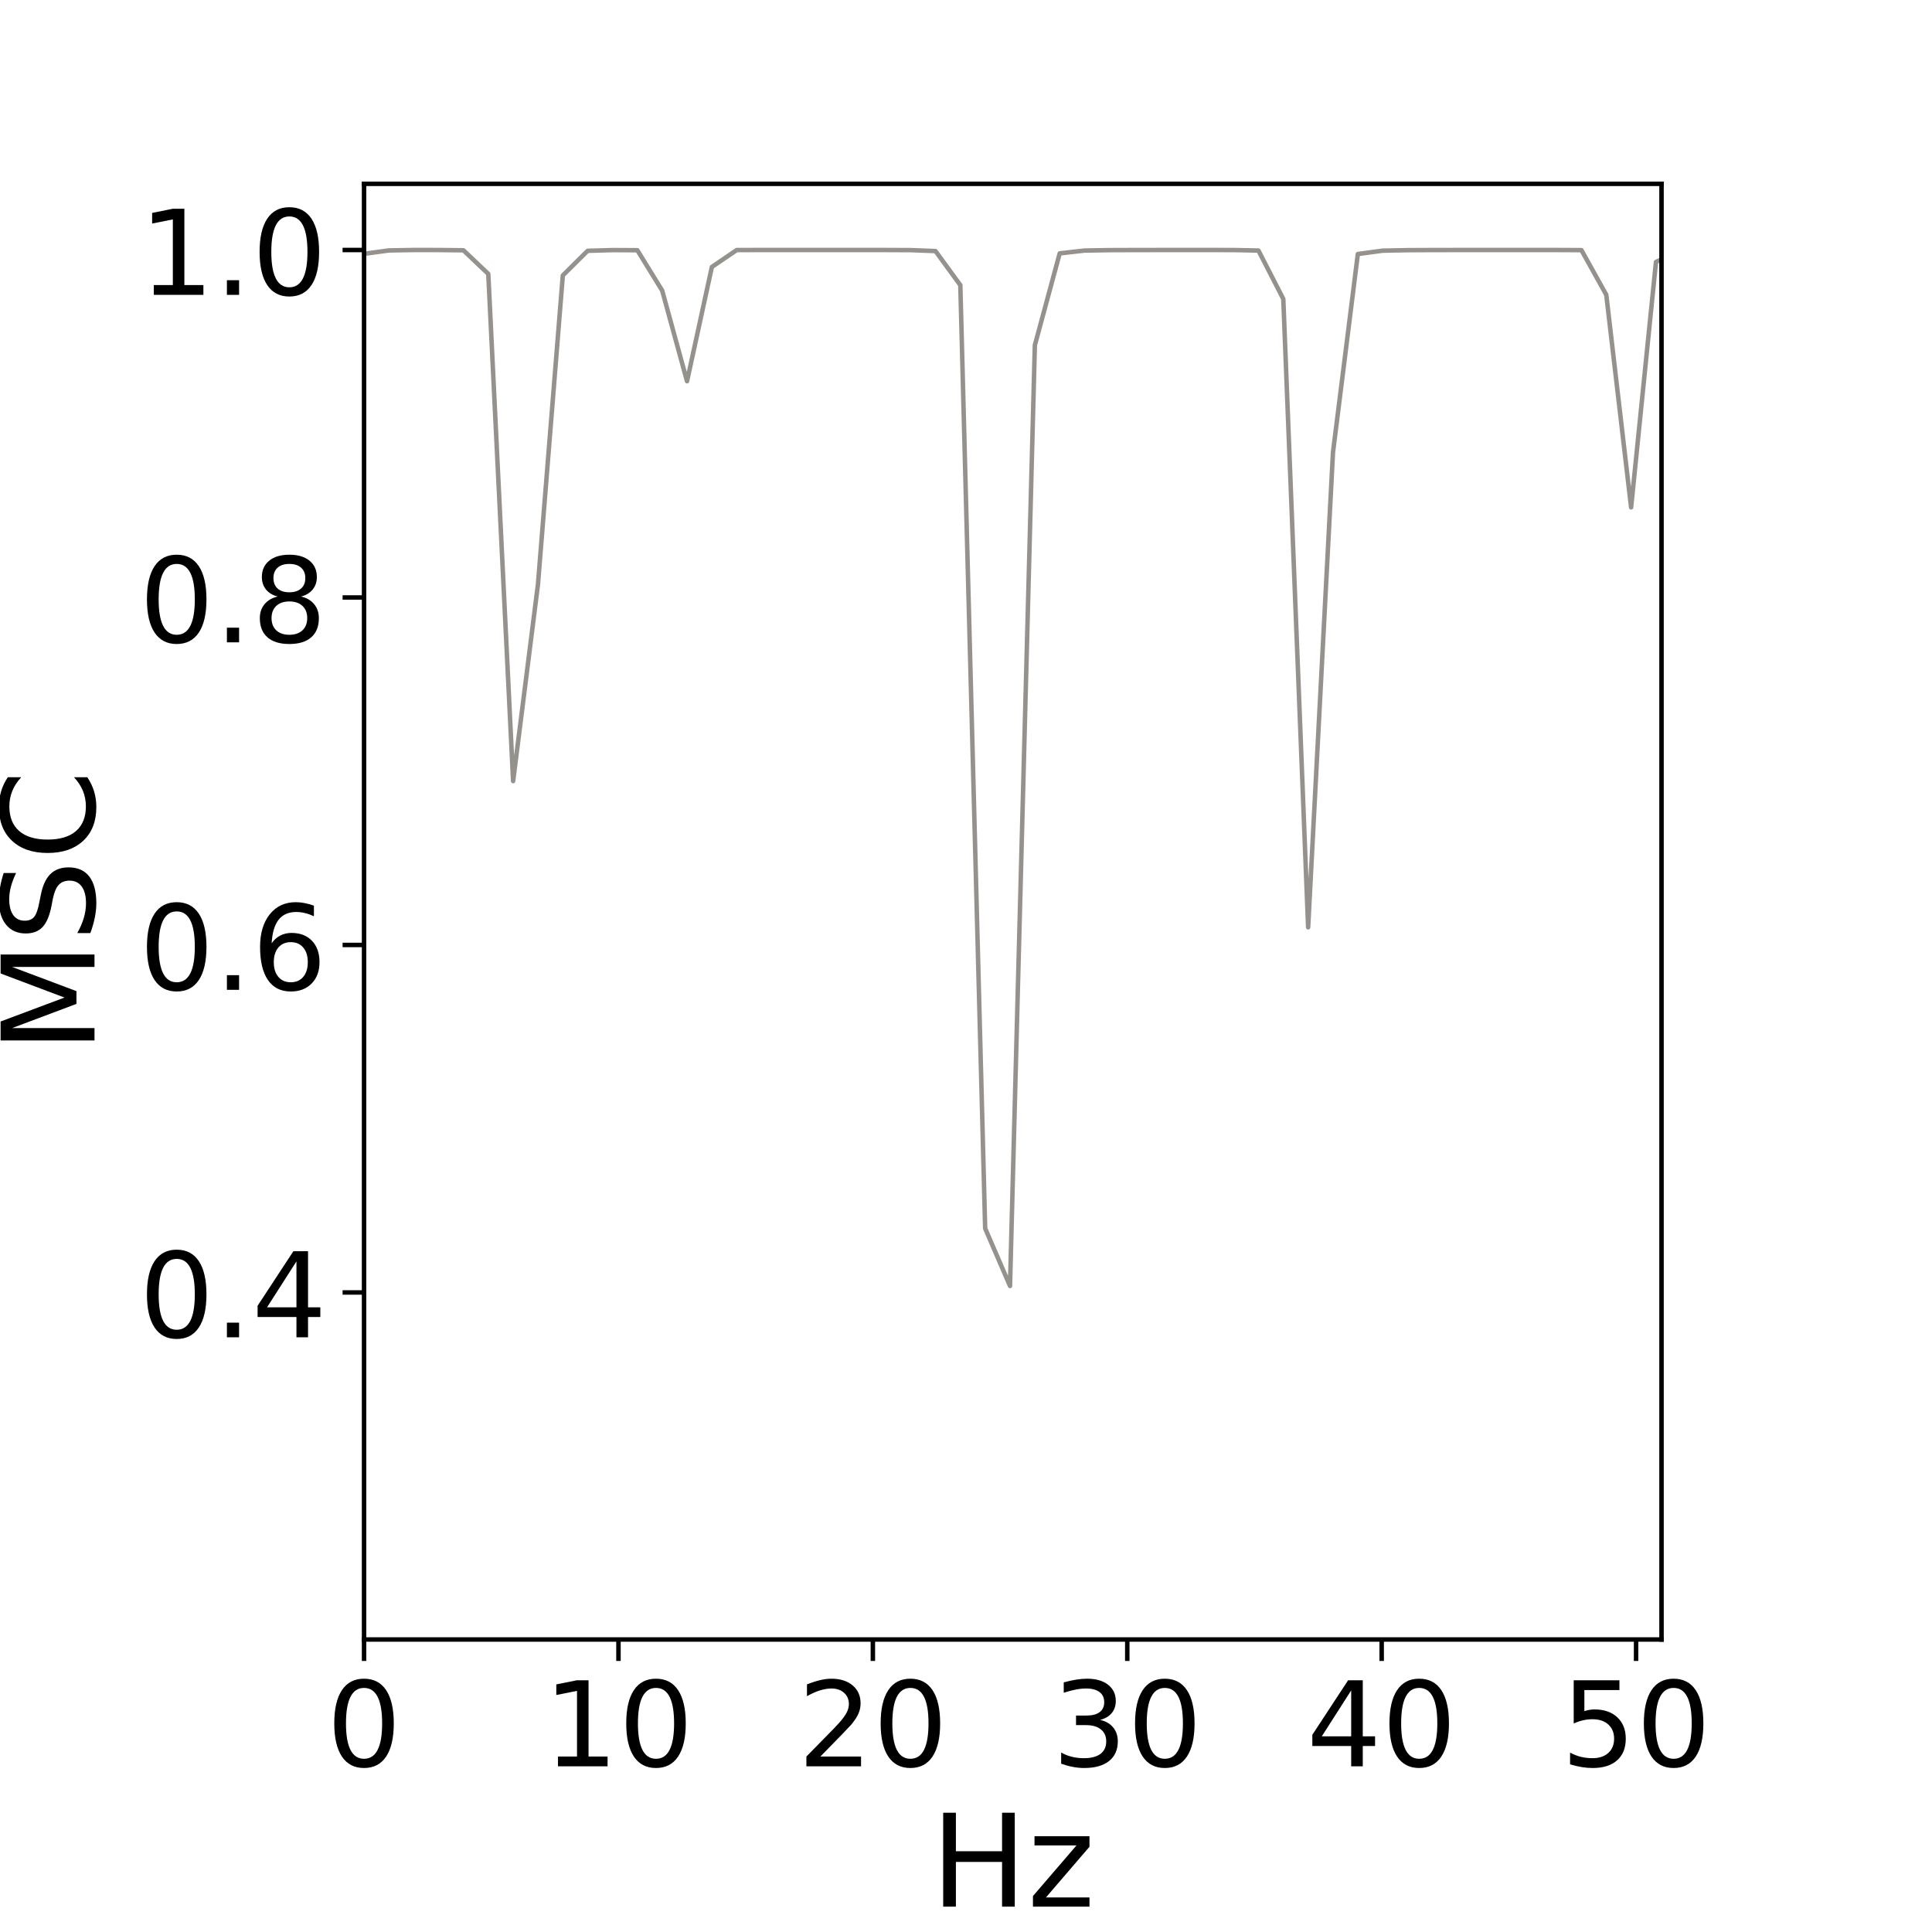
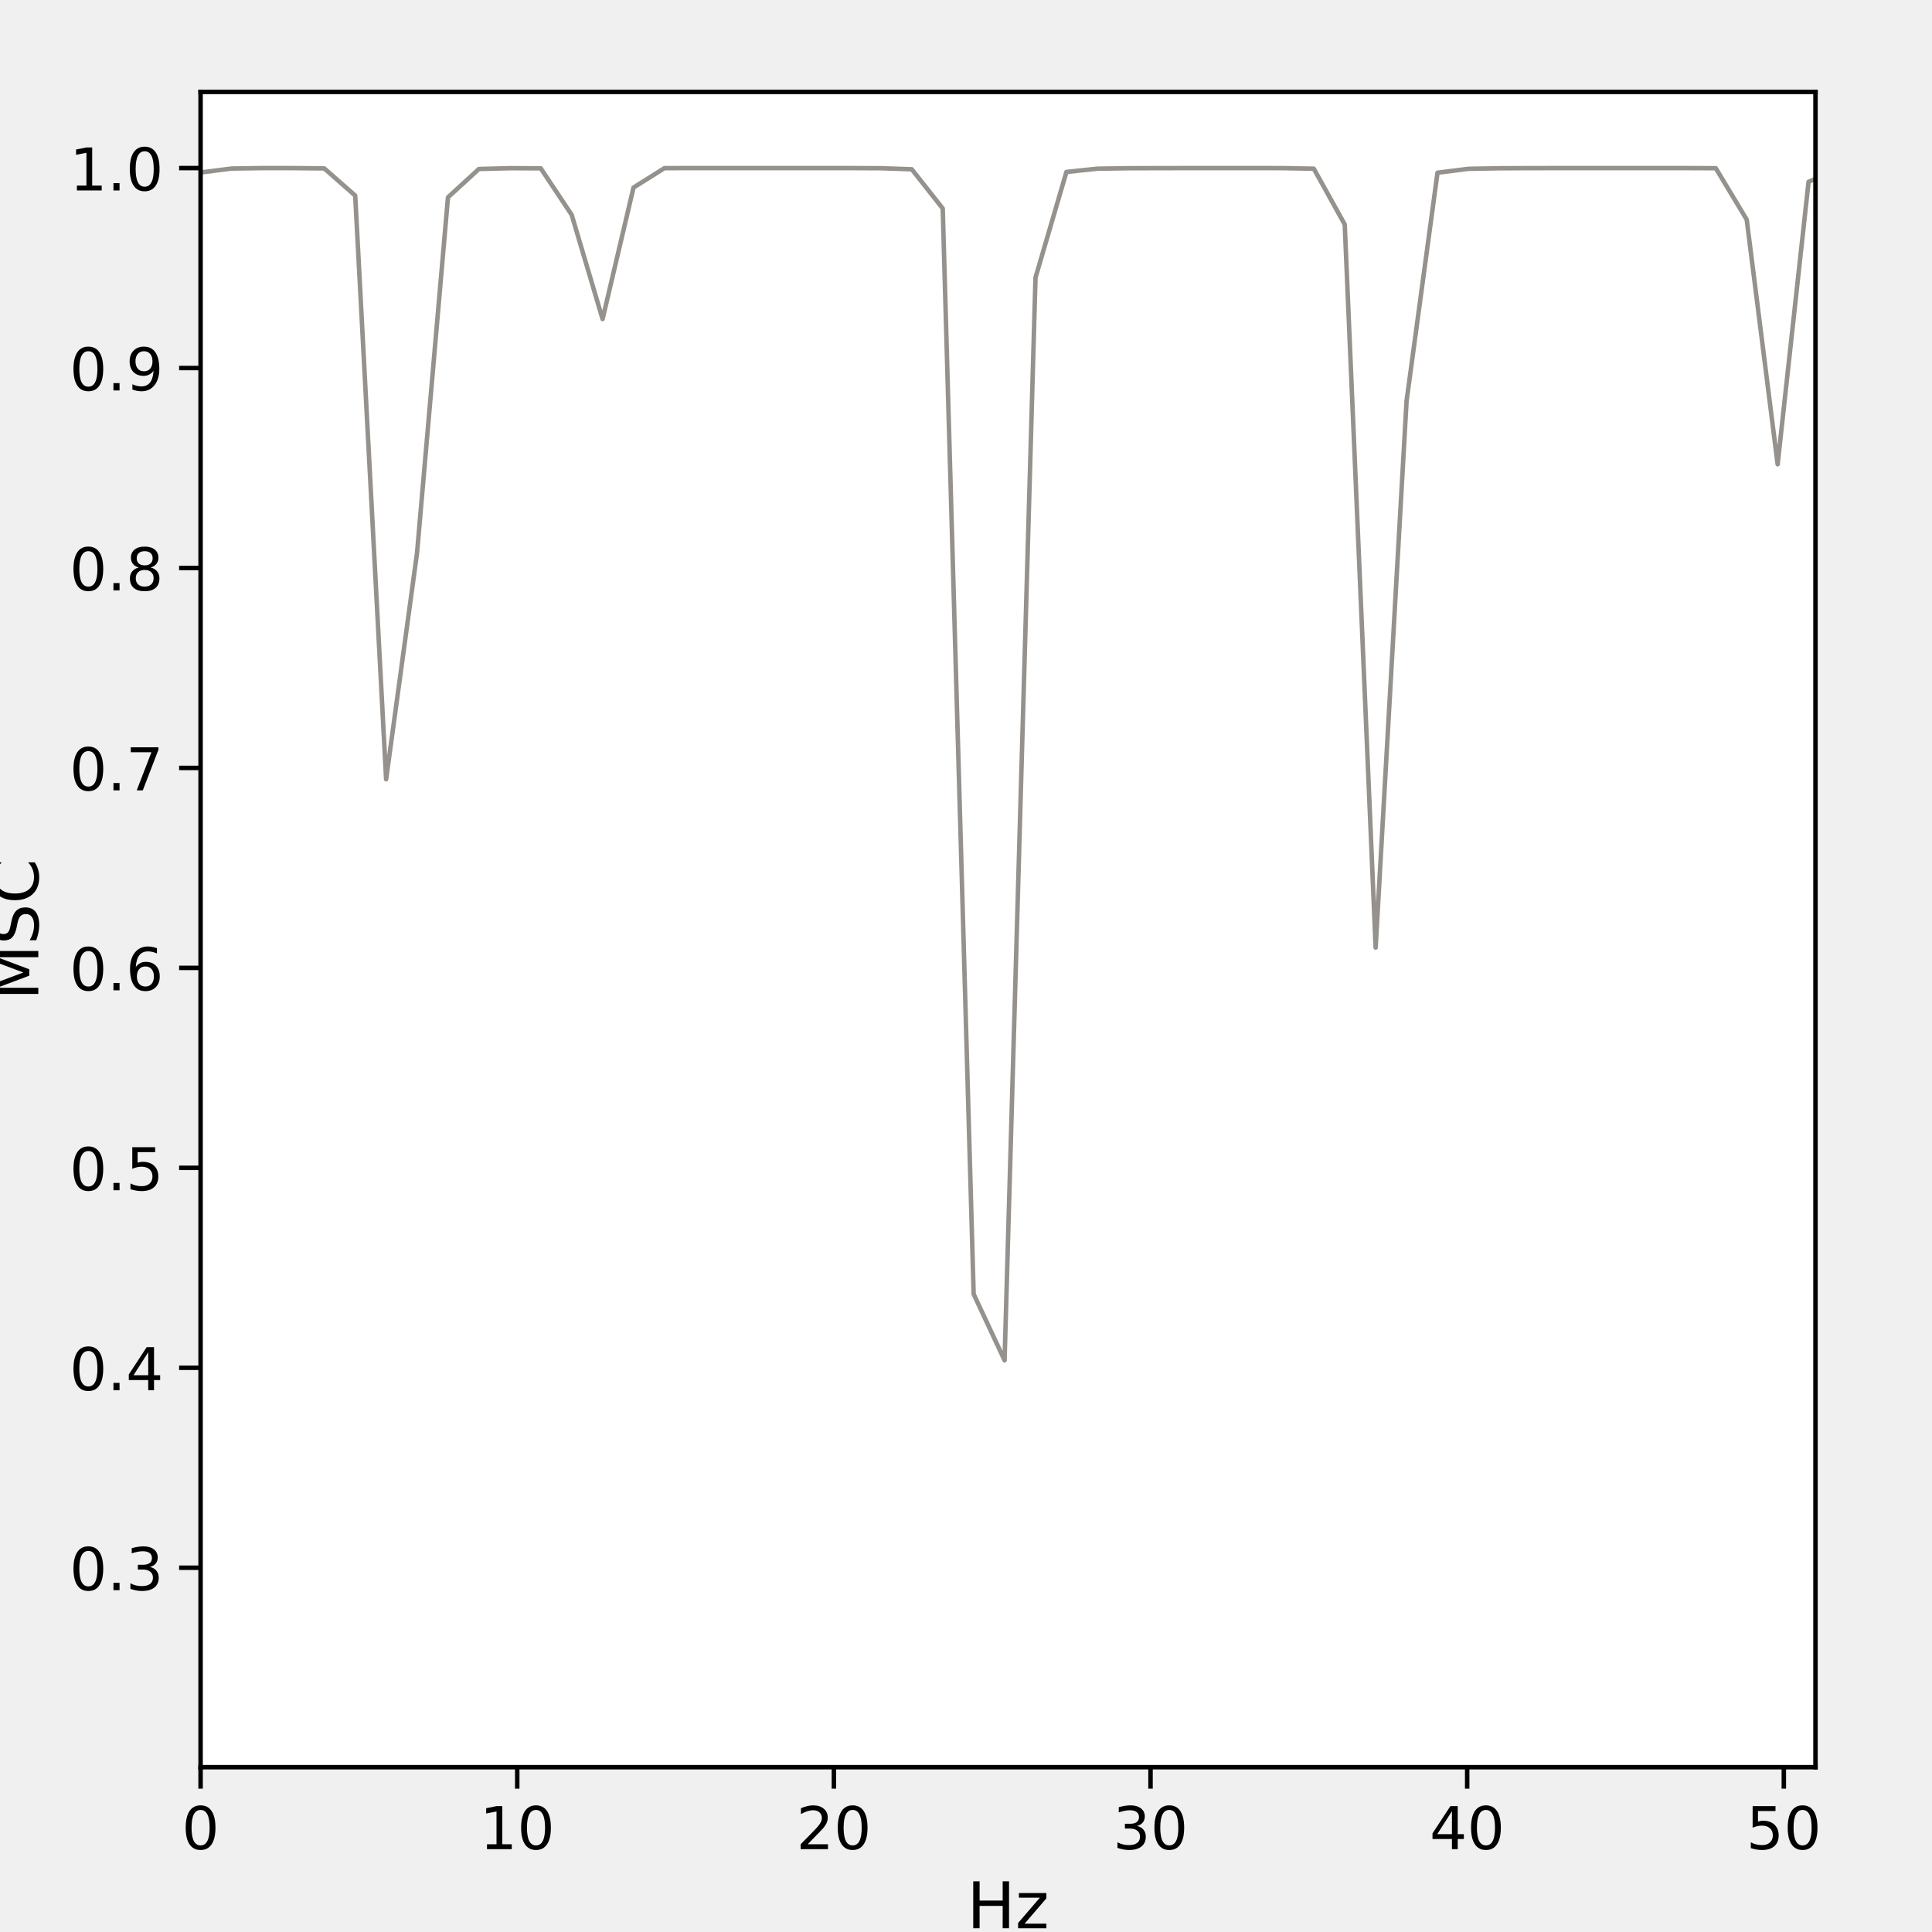
- <svg xmlns="http://www.w3.org/2000/svg" xmlns:xlink="http://www.w3.org/1999/xlink" height="432pt" version="1.1" viewBox="0 0 432 432" width="432pt">
+ <svg xmlns="http://www.w3.org/2000/svg" xmlns:xlink="http://www.w3.org/1999/xlink" width="432pt" height="432pt" viewBox="0 0 432 432" version="1.1">
  <defs>
-     <style type="text/css">
- *{stroke-linecap:butt;stroke-linejoin:round;}
-   </style>
+     <style type="text/css">*{stroke-linejoin: round; stroke-linecap: butt}</style>
  </defs>
  <g id="figure_1">
    <g id="patch_1">
-       <path d="M 0 432  L 432 432  L 432 0  L 0 0  z " style="fill:#ffffff;" />
+       <path d="M 0 432  L 432 432  L 432 0  L 0 0  L 0 432  z " style="fill: none" />
    </g>
    <g id="axes_1">
      <g id="patch_2">
-         <path d="M 81.404 366.596  L 371.521 366.596  L 371.521 41.104  L 81.404 41.104  z " style="fill:#ffffff;" />
+         <path d="M 44.852 395.148  L 405.948 395.148  L 405.948 20.552  L 44.852 20.552  z " style="fill: #ffffff" />
      </g>
      <g id="matplotlib.axis_1">
        <g id="xtick_1">
          <g id="line2d_1">
            <defs>
-               <path d="M 0 0  L 0 4.8  " id="m1b854e39ce" style="stroke:#000000;" />
-             </defs>
-             <g>
-               <use style="stroke:#000000;" x="81.404" xlink:href="#m1b854e39ce" y="366.596" />
+               <path id="mc5ba42057c" d="M 0 0  L 0 4.8  " style="stroke: #000000" />
+             </defs>
+             <g>
+               <use xlink:href="#mc5ba42057c" x="44.852" y="395.148" style="stroke: #000000" />
            </g>
          </g>
          <g id="text_1">
-             <defs>
-               <path d="M 31.781 66.406  Q 24.172 66.406 20.328 58.906  Q 16.5 51.422 16.5 36.375  Q 16.5 21.391 20.328 13.891  Q 24.172 6.391 31.781 6.391  Q 39.453 6.391 43.281 13.891  Q 47.125 21.391 47.125 36.375  Q 47.125 51.422 43.281 58.906  Q 39.453 66.406 31.781 66.406  z M 31.781 74.219  Q 44.047 74.219 50.516 64.516  Q 56.984 54.828 56.984 36.375  Q 56.984 17.969 50.516 8.266  Q 44.047 -1.422 31.781 -1.422  Q 19.531 -1.422 13.062 8.266  Q 6.594 17.969 6.594 36.375  Q 6.594 54.828 13.062 64.516  Q 19.531 74.219 31.781 74.219  z " id="DejaVuSans-48" />
-             </defs>
-             <g transform="translate(73.0055 394.9559)scale(0.264 -0.264)">
-               <use xlink:href="#DejaVuSans-48" />
+             <g transform="translate(40.65275 413.4779)scale(0.132 -0.132)">
+               <defs>
+                 <path id="DejaVuSans-30" d="M 2034 4250  Q 1547 4250 1301 3770  Q 1056 3291 1056 2328  Q 1056 1369 1301 889  Q 1547 409 2034 409  Q 2525 409 2770 889  Q 3016 1369 3016 2328  Q 3016 3291 2770 3770  Q 2525 4250 2034 4250  z M 2034 4750  Q 2819 4750 3233 4129  Q 3647 3509 3647 2328  Q 3647 1150 3233 529  Q 2819 -91 2034 -91  Q 1250 -91 836 529  Q 422 1150 422 2328  Q 422 3509 836 4129  Q 1250 4750 2034 4750  z " transform="scale(0.015625)" />
+               </defs>
+               <use xlink:href="#DejaVuSans-30" />
            </g>
          </g>
        </g>
        <g id="xtick_2">
          <g id="line2d_2">
            <g>
-               <use style="stroke:#000000;" x="138.29" xlink:href="#m1b854e39ce" y="366.596" />
+               <use xlink:href="#mc5ba42057c" x="115.655" y="395.148" style="stroke: #000000" />
            </g>
          </g>
          <g id="text_2">
-             <defs>
-               <path d="M 12.406 8.297  L 28.516 8.297  L 28.516 63.922  L 10.984 60.406  L 10.984 69.391  L 28.422 72.906  L 38.281 72.906  L 38.281 8.297  L 54.391 8.297  L 54.391 0  L 12.406 0  z " id="DejaVuSans-49" />
-             </defs>
-             <g transform="translate(121.4927 394.9559)scale(0.264 -0.264)">
-               <use xlink:href="#DejaVuSans-49" />
-               <use x="63.623" xlink:href="#DejaVuSans-48" />
+             <g transform="translate(107.2566 413.4779)scale(0.132 -0.132)">
+               <defs>
+                 <path id="DejaVuSans-31" d="M 794 531  L 1825 531  L 1825 4091  L 703 3866  L 703 4441  L 1819 4666  L 2450 4666  L 2450 531  L 3481 531  L 3481 0  L 794 0  L 794 531  z " transform="scale(0.015625)" />
+               </defs>
+               <use xlink:href="#DejaVuSans-31" />
+               <use xlink:href="#DejaVuSans-30" x="63.623" />
            </g>
          </g>
        </g>
        <g id="xtick_3">
          <g id="line2d_3">
            <g>
-               <use style="stroke:#000000;" x="195.175" xlink:href="#m1b854e39ce" y="366.596" />
+               <use xlink:href="#mc5ba42057c" x="186.458" y="395.148" style="stroke: #000000" />
            </g>
          </g>
          <g id="text_3">
-             <defs>
-               <path d="M 19.188 8.297  L 53.609 8.297  L 53.609 0  L 7.328 0  L 7.328 8.297  Q 12.938 14.109 22.625 23.891  Q 32.328 33.688 34.812 36.531  Q 39.547 41.844 41.422 45.531  Q 43.312 49.219 43.312 52.781  Q 43.312 58.594 39.234 62.25  Q 35.156 65.922 28.609 65.922  Q 23.969 65.922 18.812 64.312  Q 13.672 62.703 7.812 59.422  L 7.812 69.391  Q 13.766 71.781 18.938 73  Q 24.125 74.219 28.422 74.219  Q 39.75 74.219 46.484 68.547  Q 53.219 62.891 53.219 53.422  Q 53.219 48.922 51.531 44.891  Q 49.859 40.875 45.406 35.406  Q 44.188 33.984 37.641 27.219  Q 31.109 20.453 19.188 8.297  z " id="DejaVuSans-50" />
-             </defs>
-             <g transform="translate(178.3784 394.9559)scale(0.264 -0.264)">
-               <use xlink:href="#DejaVuSans-50" />
-               <use x="63.623" xlink:href="#DejaVuSans-48" />
+             <g transform="translate(178.0598 413.4779)scale(0.132 -0.132)">
+               <defs>
+                 <path id="DejaVuSans-32" d="M 1228 531  L 3431 531  L 3431 0  L 469 0  L 469 531  Q 828 903 1448 1529  Q 2069 2156 2228 2338  Q 2531 2678 2651 2914  Q 2772 3150 2772 3378  Q 2772 3750 2511 3984  Q 2250 4219 1831 4219  Q 1534 4219 1204 4116  Q 875 4013 500 3803  L 500 4441  Q 881 4594 1212 4672  Q 1544 4750 1819 4750  Q 2544 4750 2975 4387  Q 3406 4025 3406 3419  Q 3406 3131 3298 2873  Q 3191 2616 2906 2266  Q 2828 2175 2409 1742  Q 1991 1309 1228 531  z " transform="scale(0.015625)" />
+               </defs>
+               <use xlink:href="#DejaVuSans-32" />
+               <use xlink:href="#DejaVuSans-30" x="63.623" />
            </g>
          </g>
        </g>
        <g id="xtick_4">
          <g id="line2d_4">
            <g>
-               <use style="stroke:#000000;" x="252.061" xlink:href="#m1b854e39ce" y="366.596" />
+               <use xlink:href="#mc5ba42057c" x="257.261" y="395.148" style="stroke: #000000" />
            </g>
          </g>
          <g id="text_4">
-             <defs>
-               <path d="M 40.578 39.312  Q 47.656 37.797 51.625 33  Q 55.609 28.219 55.609 21.188  Q 55.609 10.406 48.188 4.484  Q 40.766 -1.422 27.094 -1.422  Q 22.516 -1.422 17.656 -0.516  Q 12.797 0.391 7.625 2.203  L 7.625 11.719  Q 11.719 9.328 16.594 8.109  Q 21.484 6.891 26.812 6.891  Q 36.078 6.891 40.938 10.547  Q 45.797 14.203 45.797 21.188  Q 45.797 27.641 41.281 31.266  Q 36.766 34.906 28.719 34.906  L 20.219 34.906  L 20.219 43.016  L 29.109 43.016  Q 36.375 43.016 40.234 45.922  Q 44.094 48.828 44.094 54.297  Q 44.094 59.906 40.109 62.906  Q 36.141 65.922 28.719 65.922  Q 24.656 65.922 20.016 65.031  Q 15.375 64.156 9.812 62.312  L 9.812 71.094  Q 15.438 72.656 20.344 73.438  Q 25.25 74.219 29.594 74.219  Q 40.828 74.219 47.359 69.109  Q 53.906 64.016 53.906 55.328  Q 53.906 49.266 50.438 45.094  Q 46.969 40.922 40.578 39.312  z " id="DejaVuSans-51" />
-             </defs>
-             <g transform="translate(235.2641 394.9559)scale(0.264 -0.264)">
-               <use xlink:href="#DejaVuSans-51" />
-               <use x="63.623" xlink:href="#DejaVuSans-48" />
+             <g transform="translate(248.8629 413.4779)scale(0.132 -0.132)">
+               <defs>
+                 <path id="DejaVuSans-33" d="M 2597 2516  Q 3050 2419 3304 2112  Q 3559 1806 3559 1356  Q 3559 666 3084 287  Q 2609 -91 1734 -91  Q 1441 -91 1130 -33  Q 819 25 488 141  L 488 750  Q 750 597 1062 519  Q 1375 441 1716 441  Q 2309 441 2620 675  Q 2931 909 2931 1356  Q 2931 1769 2642 2001  Q 2353 2234 1838 2234  L 1294 2234  L 1294 2753  L 1863 2753  Q 2328 2753 2575 2939  Q 2822 3125 2822 3475  Q 2822 3834 2567 4026  Q 2313 4219 1838 4219  Q 1578 4219 1281 4162  Q 984 4106 628 3988  L 628 4550  Q 988 4650 1302 4700  Q 1616 4750 1894 4750  Q 2613 4750 3031 4423  Q 3450 4097 3450 3541  Q 3450 3153 3228 2886  Q 3006 2619 2597 2516  z " transform="scale(0.015625)" />
+               </defs>
+               <use xlink:href="#DejaVuSans-33" />
+               <use xlink:href="#DejaVuSans-30" x="63.623" />
            </g>
          </g>
        </g>
        <g id="xtick_5">
          <g id="line2d_5">
            <g>
-               <use style="stroke:#000000;" x="308.947" xlink:href="#m1b854e39ce" y="366.596" />
+               <use xlink:href="#mc5ba42057c" x="328.065" y="395.148" style="stroke: #000000" />
            </g>
          </g>
          <g id="text_5">
-             <defs>
-               <path d="M 37.797 64.312  L 12.891 25.391  L 37.797 25.391  z M 35.203 72.906  L 47.609 72.906  L 47.609 25.391  L 58.016 25.391  L 58.016 17.188  L 47.609 17.188  L 47.609 0  L 37.797 0  L 37.797 17.188  L 4.891 17.188  L 4.891 26.703  z " id="DejaVuSans-52" />
-             </defs>
-             <g transform="translate(292.1497 394.9559)scale(0.264 -0.264)">
-               <use xlink:href="#DejaVuSans-52" />
-               <use x="63.623" xlink:href="#DejaVuSans-48" />
+             <g transform="translate(319.666 413.4779)scale(0.132 -0.132)">
+               <defs>
+                 <path id="DejaVuSans-34" d="M 2419 4116  L 825 1625  L 2419 1625  L 2419 4116  z M 2253 4666  L 3047 4666  L 3047 1625  L 3713 1625  L 3713 1100  L 3047 1100  L 3047 0  L 2419 0  L 2419 1100  L 313 1100  L 313 1709  L 2253 4666  z " transform="scale(0.015625)" />
+               </defs>
+               <use xlink:href="#DejaVuSans-34" />
+               <use xlink:href="#DejaVuSans-30" x="63.623" />
            </g>
          </g>
        </g>
        <g id="xtick_6">
          <g id="line2d_6">
            <g>
-               <use style="stroke:#000000;" x="365.832" xlink:href="#m1b854e39ce" y="366.596" />
+               <use xlink:href="#mc5ba42057c" x="398.868" y="395.148" style="stroke: #000000" />
            </g>
          </g>
          <g id="text_6">
-             <defs>
-               <path d="M 10.797 72.906  L 49.516 72.906  L 49.516 64.594  L 19.828 64.594  L 19.828 46.734  Q 21.969 47.469 24.109 47.828  Q 26.266 48.188 28.422 48.188  Q 40.625 48.188 47.75 41.5  Q 54.891 34.812 54.891 23.391  Q 54.891 11.625 47.562 5.094  Q 40.234 -1.422 26.906 -1.422  Q 22.312 -1.422 17.547 -0.641  Q 12.797 0.141 7.719 1.703  L 7.719 11.625  Q 12.109 9.234 16.797 8.062  Q 21.484 6.891 26.703 6.891  Q 35.156 6.891 40.078 11.328  Q 45.016 15.766 45.016 23.391  Q 45.016 31 40.078 35.438  Q 35.156 39.891 26.703 39.891  Q 22.75 39.891 18.812 39.016  Q 14.891 38.141 10.797 36.281  z " id="DejaVuSans-53" />
-             </defs>
-             <g transform="translate(349.0354 394.9559)scale(0.264 -0.264)">
-               <use xlink:href="#DejaVuSans-53" />
-               <use x="63.623" xlink:href="#DejaVuSans-48" />
+             <g transform="translate(390.4692 413.4779)scale(0.132 -0.132)">
+               <defs>
+                 <path id="DejaVuSans-35" d="M 691 4666  L 3169 4666  L 3169 4134  L 1269 4134  L 1269 2991  Q 1406 3038 1543 3061  Q 1681 3084 1819 3084  Q 2600 3084 3056 2656  Q 3513 2228 3513 1497  Q 3513 744 3044 326  Q 2575 -91 1722 -91  Q 1428 -91 1123 -41  Q 819 9 494 109  L 494 744  Q 775 591 1075 516  Q 1375 441 1709 441  Q 2250 441 2565 725  Q 2881 1009 2881 1497  Q 2881 1984 2565 2268  Q 2250 2553 1709 2553  Q 1456 2553 1204 2497  Q 953 2441 691 2322  L 691 4666  z " transform="scale(0.015625)" />
+               </defs>
+               <use xlink:href="#DejaVuSans-35" />
+               <use xlink:href="#DejaVuSans-30" x="63.623" />
            </g>
          </g>
        </g>
        <g id="text_7">
-           <defs>
-             <path d="M 9.812 72.906  L 19.672 72.906  L 19.672 43.016  L 55.516 43.016  L 55.516 72.906  L 65.375 72.906  L 65.375 0  L 55.516 0  L 55.516 34.719  L 19.672 34.719  L 19.672 0  L 9.812 0  z " id="DejaVuSans-72" />
-             <path d="M 5.516 54.688  L 48.188 54.688  L 48.188 46.484  L 14.406 7.172  L 48.188 7.172  L 48.188 0  L 4.297 0  L 4.297 8.203  L 38.094 47.516  L 5.516 47.516  z " id="DejaVuSans-122" />
-           </defs>
-           <g transform="translate(208.0755 426.3297)scale(0.288 -0.288)">
-             <use xlink:href="#DejaVuSans-72" />
-             <use x="75.195" xlink:href="#DejaVuSans-122" />
+           <g transform="translate(216.2065 431.1649)scale(0.144 -0.144)">
+             <defs>
+               <path id="DejaVuSans-48" d="M 628 4666  L 1259 4666  L 1259 2753  L 3553 2753  L 3553 4666  L 4184 4666  L 4184 0  L 3553 0  L 3553 2222  L 1259 2222  L 1259 0  L 628 0  L 628 4666  z " transform="scale(0.015625)" />
+               <path id="DejaVuSans-7a" d="M 353 3500  L 3084 3500  L 3084 2975  L 922 459  L 3084 459  L 3084 0  L 275 0  L 275 525  L 2438 3041  L 353 3041  L 353 3500  z " transform="scale(0.015625)" />
+             </defs>
+             <use xlink:href="#DejaVuSans-48" />
+             <use xlink:href="#DejaVuSans-7a" x="75.195" />
          </g>
        </g>
      </g>
      <g id="matplotlib.axis_2">
        <g id="ytick_1">
          <g id="line2d_7">
            <defs>
-               <path d="M 0 0  L -4.8 0  " id="m680beb95da" style="stroke:#000000;" />
-             </defs>
-             <g>
-               <use style="stroke:#000000;" x="81.404" xlink:href="#m680beb95da" y="288.994" />
+               <path id="mcc80342a6e" d="M 0 0  L -4.8 0  " style="stroke: #000000" />
+             </defs>
+             <g>
+               <use xlink:href="#mcc80342a6e" x="44.852" y="350.549" style="stroke: #000000" />
            </g>
          </g>
          <g id="text_8">
-             <defs>
-               <path d="M 10.688 12.406  L 21 12.406  L 21 0  L 10.688 0  z " id="DejaVuSans-46" />
-             </defs>
-             <g transform="translate(31.11975 299.0242)scale(0.264 -0.264)">
-               <use xlink:href="#DejaVuSans-48" />
-               <use x="63.623" xlink:href="#DejaVuSans-46" />
-               <use x="95.41" xlink:href="#DejaVuSans-52" />
+             <g transform="translate(15.55987 355.5641)scale(0.132 -0.132)">
+               <defs>
+                 <path id="DejaVuSans-2e" d="M 684 794  L 1344 794  L 1344 0  L 684 0  L 684 794  z " transform="scale(0.015625)" />
+               </defs>
+               <use xlink:href="#DejaVuSans-30" />
+               <use xlink:href="#DejaVuSans-2e" x="63.623" />
+               <use xlink:href="#DejaVuSans-33" x="95.41" />
            </g>
          </g>
        </g>
        <g id="ytick_2">
          <g id="line2d_8">
            <g>
-               <use style="stroke:#000000;" x="81.404" xlink:href="#m680beb95da" y="211.296" />
+               <use xlink:href="#mcc80342a6e" x="44.852" y="305.839" style="stroke: #000000" />
            </g>
          </g>
          <g id="text_9">
-             <defs>
-               <path d="M 33.016 40.375  Q 26.375 40.375 22.484 35.828  Q 18.609 31.297 18.609 23.391  Q 18.609 15.531 22.484 10.953  Q 26.375 6.391 33.016 6.391  Q 39.656 6.391 43.531 10.953  Q 47.406 15.531 47.406 23.391  Q 47.406 31.297 43.531 35.828  Q 39.656 40.375 33.016 40.375  z M 52.594 71.297  L 52.594 62.312  Q 48.875 64.062 45.094 64.984  Q 41.312 65.922 37.594 65.922  Q 27.828 65.922 22.672 59.328  Q 17.531 52.734 16.797 39.406  Q 19.672 43.656 24.016 45.922  Q 28.375 48.188 33.594 48.188  Q 44.578 48.188 50.953 41.516  Q 57.328 34.859 57.328 23.391  Q 57.328 12.156 50.688 5.359  Q 44.047 -1.422 33.016 -1.422  Q 20.359 -1.422 13.672 8.266  Q 6.984 17.969 6.984 36.375  Q 6.984 53.656 15.188 63.938  Q 23.391 74.219 37.203 74.219  Q 40.922 74.219 44.703 73.484  Q 48.484 72.75 52.594 71.297  z " id="DejaVuSans-54" />
-             </defs>
-             <g transform="translate(31.11975 221.3258)scale(0.264 -0.264)">
-               <use xlink:href="#DejaVuSans-48" />
-               <use x="63.623" xlink:href="#DejaVuSans-46" />
-               <use x="95.41" xlink:href="#DejaVuSans-54" />
+             <g transform="translate(15.55987 310.8541)scale(0.132 -0.132)">
+               <use xlink:href="#DejaVuSans-30" />
+               <use xlink:href="#DejaVuSans-2e" x="63.623" />
+               <use xlink:href="#DejaVuSans-34" x="95.41" />
            </g>
          </g>
        </g>
        <g id="ytick_3">
          <g id="line2d_9">
            <g>
-               <use style="stroke:#000000;" x="81.404" xlink:href="#m680beb95da" y="133.597" />
+               <use xlink:href="#mcc80342a6e" x="44.852" y="261.129" style="stroke: #000000" />
            </g>
          </g>
          <g id="text_10">
-             <defs>
-               <path d="M 31.781 34.625  Q 24.75 34.625 20.719 30.859  Q 16.703 27.094 16.703 20.516  Q 16.703 13.922 20.719 10.156  Q 24.75 6.391 31.781 6.391  Q 38.812 6.391 42.859 10.172  Q 46.922 13.969 46.922 20.516  Q 46.922 27.094 42.891 30.859  Q 38.875 34.625 31.781 34.625  z M 21.922 38.812  Q 15.578 40.375 12.031 44.719  Q 8.5 49.078 8.5 55.328  Q 8.5 64.062 14.719 69.141  Q 20.953 74.219 31.781 74.219  Q 42.672 74.219 48.875 69.141  Q 55.078 64.062 55.078 55.328  Q 55.078 49.078 51.531 44.719  Q 48 40.375 41.703 38.812  Q 48.828 37.156 52.797 32.312  Q 56.781 27.484 56.781 20.516  Q 56.781 9.906 50.312 4.234  Q 43.844 -1.422 31.781 -1.422  Q 19.734 -1.422 13.25 4.234  Q 6.781 9.906 6.781 20.516  Q 6.781 27.484 10.781 32.312  Q 14.797 37.156 21.922 38.812  z M 18.312 54.391  Q 18.312 48.734 21.844 45.562  Q 25.391 42.391 31.781 42.391  Q 38.141 42.391 41.719 45.562  Q 45.312 48.734 45.312 54.391  Q 45.312 60.062 41.719 63.234  Q 38.141 66.406 31.781 66.406  Q 25.391 66.406 21.844 63.234  Q 18.312 60.062 18.312 54.391  z " id="DejaVuSans-56" />
-             </defs>
-             <g transform="translate(31.11975 143.6274)scale(0.264 -0.264)">
-               <use xlink:href="#DejaVuSans-48" />
-               <use x="63.623" xlink:href="#DejaVuSans-46" />
-               <use x="95.41" xlink:href="#DejaVuSans-56" />
+             <g transform="translate(15.55987 266.1441)scale(0.132 -0.132)">
+               <use xlink:href="#DejaVuSans-30" />
+               <use xlink:href="#DejaVuSans-2e" x="63.623" />
+               <use xlink:href="#DejaVuSans-35" x="95.41" />
            </g>
          </g>
        </g>
        <g id="ytick_4">
          <g id="line2d_10">
            <g>
-               <use style="stroke:#000000;" x="81.404" xlink:href="#m680beb95da" y="55.899" />
+               <use xlink:href="#mcc80342a6e" x="44.852" y="216.419" style="stroke: #000000" />
            </g>
          </g>
          <g id="text_11">
-             <g transform="translate(31.11975 65.92902)scale(0.264 -0.264)">
-               <use xlink:href="#DejaVuSans-49" />
-               <use x="63.623" xlink:href="#DejaVuSans-46" />
-               <use x="95.41" xlink:href="#DejaVuSans-48" />
-             </g>
-           </g>
-         </g>
-         <g id="text_12">
-           <defs>
-             <path d="M 9.812 72.906  L 24.516 72.906  L 43.109 23.297  L 61.812 72.906  L 76.516 72.906  L 76.516 0  L 66.891 0  L 66.891 64.016  L 48.094 14.016  L 38.188 14.016  L 19.391 64.016  L 19.391 0  L 9.812 0  z " id="DejaVuSans-77" />
-             <path d="M 53.516 70.516  L 53.516 60.891  Q 47.906 63.578 42.922 64.891  Q 37.938 66.219 33.297 66.219  Q 25.25 66.219 20.875 63.094  Q 16.5 59.969 16.5 54.203  Q 16.5 49.359 19.406 46.891  Q 22.312 44.438 30.422 42.922  L 36.375 41.703  Q 47.406 39.594 52.656 34.297  Q 57.906 29 57.906 20.125  Q 57.906 9.516 50.797 4.047  Q 43.703 -1.422 29.984 -1.422  Q 24.812 -1.422 18.969 -0.25  Q 13.141 0.922 6.891 3.219  L 6.891 13.375  Q 12.891 10.016 18.656 8.297  Q 24.422 6.594 29.984 6.594  Q 38.422 6.594 43.016 9.906  Q 47.609 13.234 47.609 19.391  Q 47.609 24.75 44.312 27.781  Q 41.016 30.812 33.5 32.328  L 27.484 33.5  Q 16.453 35.688 11.516 40.375  Q 6.594 45.062 6.594 53.422  Q 6.594 63.094 13.406 68.656  Q 20.219 74.219 32.172 74.219  Q 37.312 74.219 42.625 73.281  Q 47.953 72.359 53.516 70.516  z " id="DejaVuSans-83" />
-             <path d="M 64.406 67.281  L 64.406 56.891  Q 59.422 61.531 53.781 63.812  Q 48.141 66.109 41.797 66.109  Q 29.297 66.109 22.656 58.469  Q 16.016 50.828 16.016 36.375  Q 16.016 21.969 22.656 14.328  Q 29.297 6.688 41.797 6.688  Q 48.141 6.688 53.781 8.984  Q 59.422 11.281 64.406 15.922  L 64.406 5.609  Q 59.234 2.094 53.438 0.328  Q 47.656 -1.422 41.219 -1.422  Q 24.656 -1.422 15.125 8.703  Q 5.609 18.844 5.609 36.375  Q 5.609 53.953 15.125 64.078  Q 24.656 74.219 41.219 74.219  Q 47.75 74.219 53.531 72.484  Q 59.328 70.75 64.406 67.281  z " id="DejaVuSans-67" />
-           </defs>
-           <g transform="translate(21.13025 235.4715)rotate(-90)scale(0.288 -0.288)">
-             <use xlink:href="#DejaVuSans-77" />
-             <use x="86.279" xlink:href="#DejaVuSans-83" />
-             <use x="149.756" xlink:href="#DejaVuSans-67" />
-           </g>
-         </g>
-       </g>
-       <g id="line2d_11">
-         <path clip-path="url(#ped2fa6c155)" d="M 81.404 56.759  L 86.959 55.995  L 92.514 55.901  L 98.07 55.907  L 103.625 55.966  L 109.18 61.244  L 114.735 174.653  L 120.291 130.65  L 125.846 61.588  L 131.401 56.083  L 136.956 55.923  L 142.512 55.95  L 148.067 64.975  L 153.622 85.239  L 159.177 59.688  L 164.733 55.914  L 170.288 55.901  L 175.843 55.899  L 181.398 55.899  L 186.954 55.9  L 192.509 55.9  L 198.064 55.905  L 203.619 55.93  L 209.175 56.138  L 214.73 63.757  L 220.285 274.68  L 225.84 287.55  L 231.396 77.191  L 236.951 56.655  L 242.506 56.022  L 248.061 55.931  L 253.617 55.912  L 259.172 55.905  L 264.727 55.902  L 270.282 55.902  L 275.837 55.91  L 281.393 56.026  L 286.948 66.845  L 292.503 207.347  L 298.058 101.16  L 303.614 56.8  L 309.169 56.048  L 314.724 55.938  L 320.279 55.912  L 325.835 55.904  L 331.39 55.902  L 336.945 55.901  L 342.5 55.901  L 348.056 55.903  L 353.611 55.93  L 359.166 65.913  L 364.721 113.448  L 370.277 58.577  L 375.832 55.937  " style="fill:none;stroke:#95918c;stroke-linecap:square;" />
+             <g transform="translate(15.55987 221.4341)scale(0.132 -0.132)">
+               <defs>
+                 <path id="DejaVuSans-36" d="M 2113 2584  Q 1688 2584 1439 2293  Q 1191 2003 1191 1497  Q 1191 994 1439 701  Q 1688 409 2113 409  Q 2538 409 2786 701  Q 3034 994 3034 1497  Q 3034 2003 2786 2293  Q 2538 2584 2113 2584  z M 3366 4563  L 3366 3988  Q 3128 4100 2886 4159  Q 2644 4219 2406 4219  Q 1781 4219 1451 3797  Q 1122 3375 1075 2522  Q 1259 2794 1537 2939  Q 1816 3084 2150 3084  Q 2853 3084 3261 2657  Q 3669 2231 3669 1497  Q 3669 778 3244 343  Q 2819 -91 2113 -91  Q 1303 -91 875 529  Q 447 1150 447 2328  Q 447 3434 972 4092  Q 1497 4750 2381 4750  Q 2619 4750 2861 4703  Q 3103 4656 3366 4563  z " transform="scale(0.015625)" />
+               </defs>
+               <use xlink:href="#DejaVuSans-30" />
+               <use xlink:href="#DejaVuSans-2e" x="63.623" />
+               <use xlink:href="#DejaVuSans-36" x="95.41" />
+             </g>
+           </g>
+         </g>
+         <g id="ytick_5">
+           <g id="line2d_11">
+             <g>
+               <use xlink:href="#mcc80342a6e" x="44.852" y="171.709" style="stroke: #000000" />
+             </g>
+           </g>
+           <g id="text_12">
+             <g transform="translate(15.55987 176.7241)scale(0.132 -0.132)">
+               <defs>
+                 <path id="DejaVuSans-37" d="M 525 4666  L 3525 4666  L 3525 4397  L 1831 0  L 1172 0  L 2766 4134  L 525 4134  L 525 4666  z " transform="scale(0.015625)" />
+               </defs>
+               <use xlink:href="#DejaVuSans-30" />
+               <use xlink:href="#DejaVuSans-2e" x="63.623" />
+               <use xlink:href="#DejaVuSans-37" x="95.41" />
+             </g>
+           </g>
+         </g>
+         <g id="ytick_6">
+           <g id="line2d_12">
+             <g>
+               <use xlink:href="#mcc80342a6e" x="44.852" y="126.999" style="stroke: #000000" />
+             </g>
+           </g>
+           <g id="text_13">
+             <g transform="translate(15.55987 132.0141)scale(0.132 -0.132)">
+               <defs>
+                 <path id="DejaVuSans-38" d="M 2034 2216  Q 1584 2216 1326 1975  Q 1069 1734 1069 1313  Q 1069 891 1326 650  Q 1584 409 2034 409  Q 2484 409 2743 651  Q 3003 894 3003 1313  Q 3003 1734 2745 1975  Q 2488 2216 2034 2216  z M 1403 2484  Q 997 2584 770 2862  Q 544 3141 544 3541  Q 544 4100 942 4425  Q 1341 4750 2034 4750  Q 2731 4750 3128 4425  Q 3525 4100 3525 3541  Q 3525 3141 3298 2862  Q 3072 2584 2669 2484  Q 3125 2378 3379 2068  Q 3634 1759 3634 1313  Q 3634 634 3220 271  Q 2806 -91 2034 -91  Q 1263 -91 848 271  Q 434 634 434 1313  Q 434 1759 690 2068  Q 947 2378 1403 2484  z M 1172 3481  Q 1172 3119 1398 2916  Q 1625 2713 2034 2713  Q 2441 2713 2670 2916  Q 2900 3119 2900 3481  Q 2900 3844 2670 4047  Q 2441 4250 2034 4250  Q 1625 4250 1398 4047  Q 1172 3844 1172 3481  z " transform="scale(0.015625)" />
+               </defs>
+               <use xlink:href="#DejaVuSans-30" />
+               <use xlink:href="#DejaVuSans-2e" x="63.623" />
+               <use xlink:href="#DejaVuSans-38" x="95.41" />
+             </g>
+           </g>
+         </g>
+         <g id="ytick_7">
+           <g id="line2d_13">
+             <g>
+               <use xlink:href="#mcc80342a6e" x="44.852" y="82.289" style="stroke: #000000" />
+             </g>
+           </g>
+           <g id="text_14">
+             <g transform="translate(15.55987 87.30406)scale(0.132 -0.132)">
+               <defs>
+                 <path id="DejaVuSans-39" d="M 703 97  L 703 672  Q 941 559 1184 500  Q 1428 441 1663 441  Q 2288 441 2617 861  Q 2947 1281 2994 2138  Q 2813 1869 2534 1725  Q 2256 1581 1919 1581  Q 1219 1581 811 2004  Q 403 2428 403 3163  Q 403 3881 828 4315  Q 1253 4750 1959 4750  Q 2769 4750 3195 4129  Q 3622 3509 3622 2328  Q 3622 1225 3098 567  Q 2575 -91 1691 -91  Q 1453 -91 1209 -44  Q 966 3 703 97  z M 1959 2075  Q 2384 2075 2632 2365  Q 2881 2656 2881 3163  Q 2881 3666 2632 3958  Q 2384 4250 1959 4250  Q 1534 4250 1286 3958  Q 1038 3666 1038 3163  Q 1038 2656 1286 2365  Q 1534 2075 1959 2075  z " transform="scale(0.015625)" />
+               </defs>
+               <use xlink:href="#DejaVuSans-30" />
+               <use xlink:href="#DejaVuSans-2e" x="63.623" />
+               <use xlink:href="#DejaVuSans-39" x="95.41" />
+             </g>
+           </g>
+         </g>
+         <g id="ytick_8">
+           <g id="line2d_14">
+             <g>
+               <use xlink:href="#mcc80342a6e" x="44.852" y="37.579" style="stroke: #000000" />
+             </g>
+           </g>
+           <g id="text_15">
+             <g transform="translate(15.55987 42.59405)scale(0.132 -0.132)">
+               <use xlink:href="#DejaVuSans-31" />
+               <use xlink:href="#DejaVuSans-2e" x="63.623" />
+               <use xlink:href="#DejaVuSans-30" x="95.41" />
+             </g>
+           </g>
+         </g>
+         <g id="text_16">
+           <g transform="translate(8.565125 223.6608)rotate(-90)scale(0.144 -0.144)">
+             <defs>
+               <path id="DejaVuSans-4d" d="M 628 4666  L 1569 4666  L 2759 1491  L 3956 4666  L 4897 4666  L 4897 0  L 4281 0  L 4281 4097  L 3078 897  L 2444 897  L 1241 4097  L 1241 0  L 628 0  L 628 4666  z " transform="scale(0.015625)" />
+               <path id="DejaVuSans-53" d="M 3425 4513  L 3425 3897  Q 3066 4069 2747 4153  Q 2428 4238 2131 4238  Q 1616 4238 1336 4038  Q 1056 3838 1056 3469  Q 1056 3159 1242 3001  Q 1428 2844 1947 2747  L 2328 2669  Q 3034 2534 3370 2195  Q 3706 1856 3706 1288  Q 3706 609 3251 259  Q 2797 -91 1919 -91  Q 1588 -91 1214 -16  Q 841 59 441 206  L 441 856  Q 825 641 1194 531  Q 1563 422 1919 422  Q 2459 422 2753 634  Q 3047 847 3047 1241  Q 3047 1584 2836 1778  Q 2625 1972 2144 2069  L 1759 2144  Q 1053 2284 737 2584  Q 422 2884 422 3419  Q 422 4038 858 4394  Q 1294 4750 2059 4750  Q 2388 4750 2728 4690  Q 3069 4631 3425 4513  z " transform="scale(0.015625)" />
+               <path id="DejaVuSans-43" d="M 4122 4306  L 4122 3641  Q 3803 3938 3442 4084  Q 3081 4231 2675 4231  Q 1875 4231 1450 3742  Q 1025 3253 1025 2328  Q 1025 1406 1450 917  Q 1875 428 2675 428  Q 3081 428 3442 575  Q 3803 722 4122 1019  L 4122 359  Q 3791 134 3420 21  Q 3050 -91 2638 -91  Q 1578 -91 968 557  Q 359 1206 359 2328  Q 359 3453 968 4101  Q 1578 4750 2638 4750  Q 3056 4750 3426 4639  Q 3797 4528 4122 4306  z " transform="scale(0.015625)" />
+             </defs>
+             <use xlink:href="#DejaVuSans-4d" />
+             <use xlink:href="#DejaVuSans-53" x="86.279" />
+             <use xlink:href="#DejaVuSans-43" x="149.756" />
+           </g>
+         </g>
+       </g>
+       <g id="line2d_15">
+         <path d="M 44.852 38.569  L 51.766 37.689  L 58.681 37.581  L 65.595 37.588  L 72.509 37.656  L 79.424 43.73  L 86.338 174.248  L 93.253 123.607  L 100.167 44.126  L 107.081 37.79  L 113.996 37.607  L 120.91 37.638  L 127.824 48.024  L 134.739 71.346  L 141.653 41.939  L 148.568 37.596  L 155.482 37.581  L 162.396 37.579  L 169.311 37.579  L 176.225 37.58  L 183.139 37.581  L 190.054 37.585  L 196.968 37.615  L 203.882 37.854  L 210.797 46.622  L 217.711 289.365  L 224.626 304.176  L 231.54 62.083  L 238.454 38.448  L 245.369 37.72  L 252.283 37.615  L 259.197 37.594  L 266.112 37.586  L 273.026 37.583  L 279.941 37.583  L 286.855 37.592  L 293.769 37.725  L 300.684 50.177  L 307.598 211.875  L 314.512 89.668  L 321.427 38.616  L 328.341 37.75  L 335.255 37.624  L 342.17 37.594  L 349.084 37.585  L 355.999 37.582  L 362.913 37.581  L 369.827 37.581  L 376.742 37.584  L 383.656 37.614  L 390.57 49.103  L 397.485 103.809  L 404.399 40.661  L 411.314 37.622  " clip-path="url(#p4b351a5d6b)" style="fill: none; stroke: #95918c; stroke-linecap: square" />
      </g>
      <g id="patch_3">
-         <path d="M 81.404 366.596  L 81.404 41.104  " style="fill:none;stroke:#000000;stroke-linecap:square;stroke-linejoin:miter;" />
+         <path d="M 44.852 395.148  L 44.852 20.552  " style="fill: none; stroke: #000000; stroke-linejoin: miter; stroke-linecap: square" />
      </g>
      <g id="patch_4">
-         <path d="M 371.521 366.596  L 371.521 41.104  " style="fill:none;stroke:#000000;stroke-linecap:square;stroke-linejoin:miter;" />
+         <path d="M 405.948 395.148  L 405.948 20.552  " style="fill: none; stroke: #000000; stroke-linejoin: miter; stroke-linecap: square" />
      </g>
      <g id="patch_5">
-         <path d="M 81.404 366.596  L 371.521 366.596  " style="fill:none;stroke:#000000;stroke-linecap:square;stroke-linejoin:miter;" />
+         <path d="M 44.852 395.148  L 405.948 395.148  " style="fill: none; stroke: #000000; stroke-linejoin: miter; stroke-linecap: square" />
      </g>
      <g id="patch_6">
-         <path d="M 81.404 41.104  L 371.521 41.104  " style="fill:none;stroke:#000000;stroke-linecap:square;stroke-linejoin:miter;" />
+         <path d="M 44.852 20.552  L 405.948 20.552  " style="fill: none; stroke: #000000; stroke-linejoin: miter; stroke-linecap: square" />
      </g>
    </g>
  </g>
  <defs>
-     <clipPath id="ped2fa6c155">
-       <rect height="325.492" width="290.117" x="81.404" y="41.104" />
+     <clipPath id="p4b351a5d6b">
+       <rect x="44.852" y="20.552" width="361.096" height="374.596" />
    </clipPath>
  </defs>
</svg>
